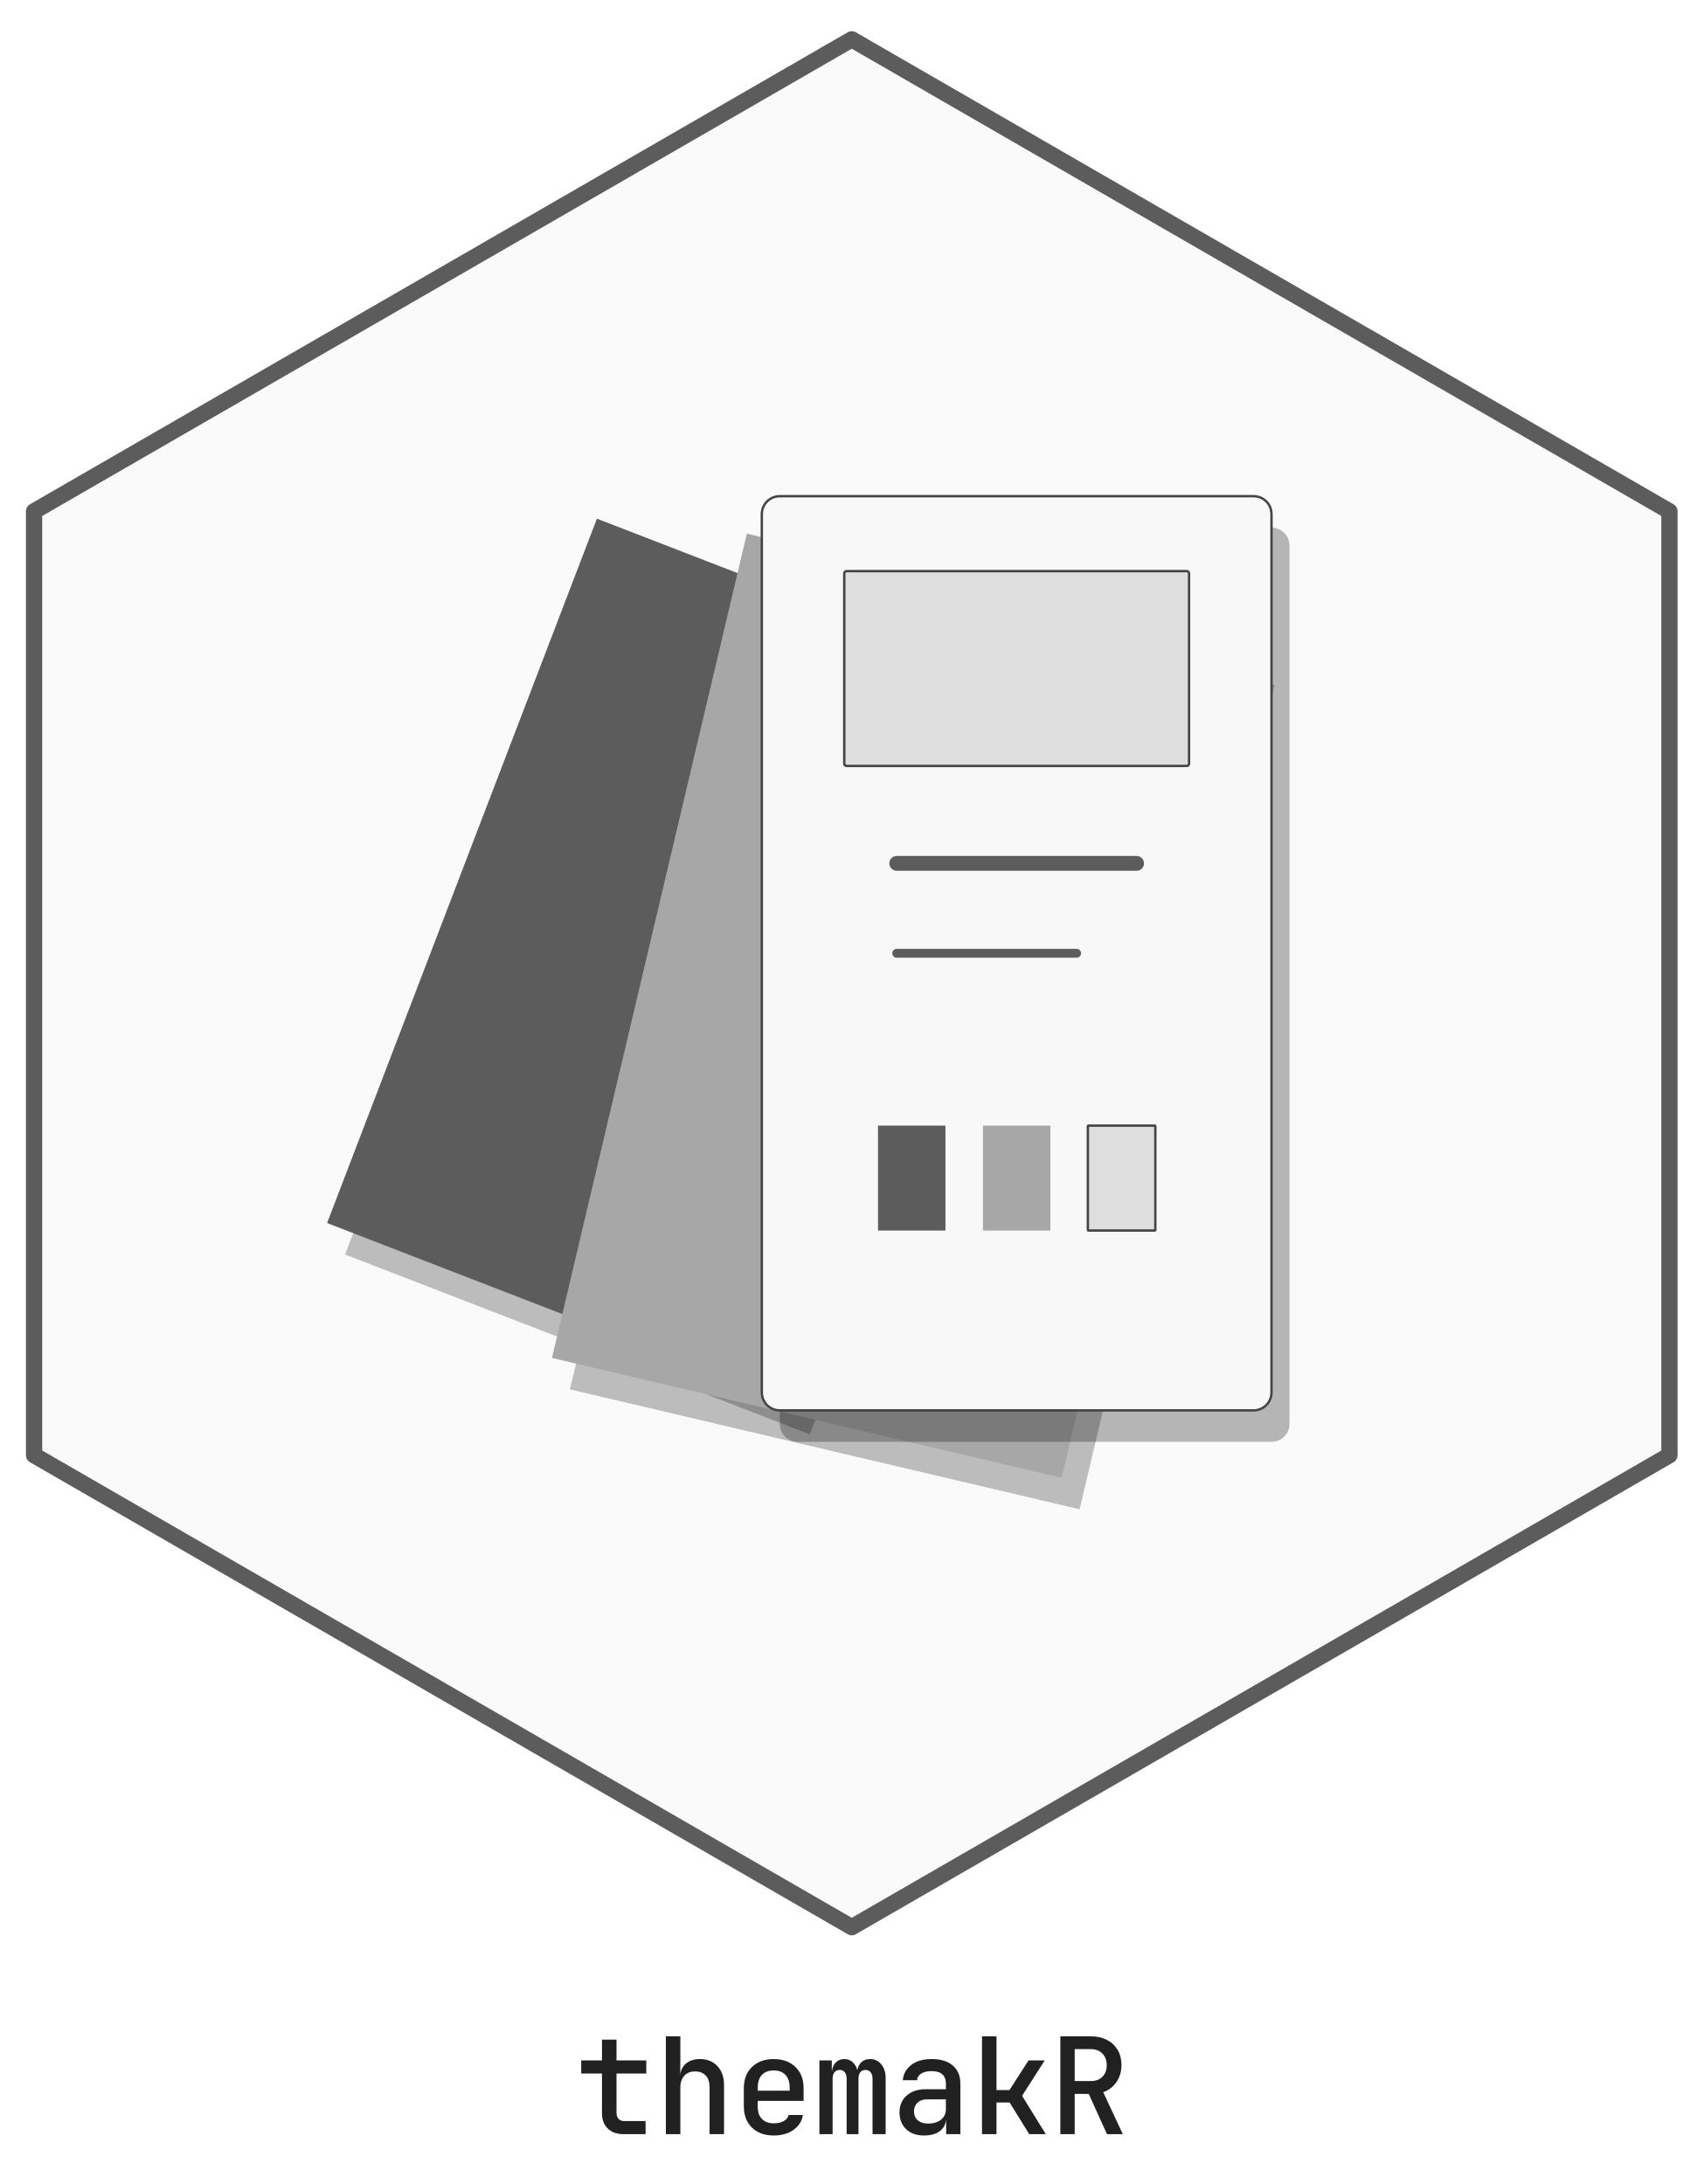
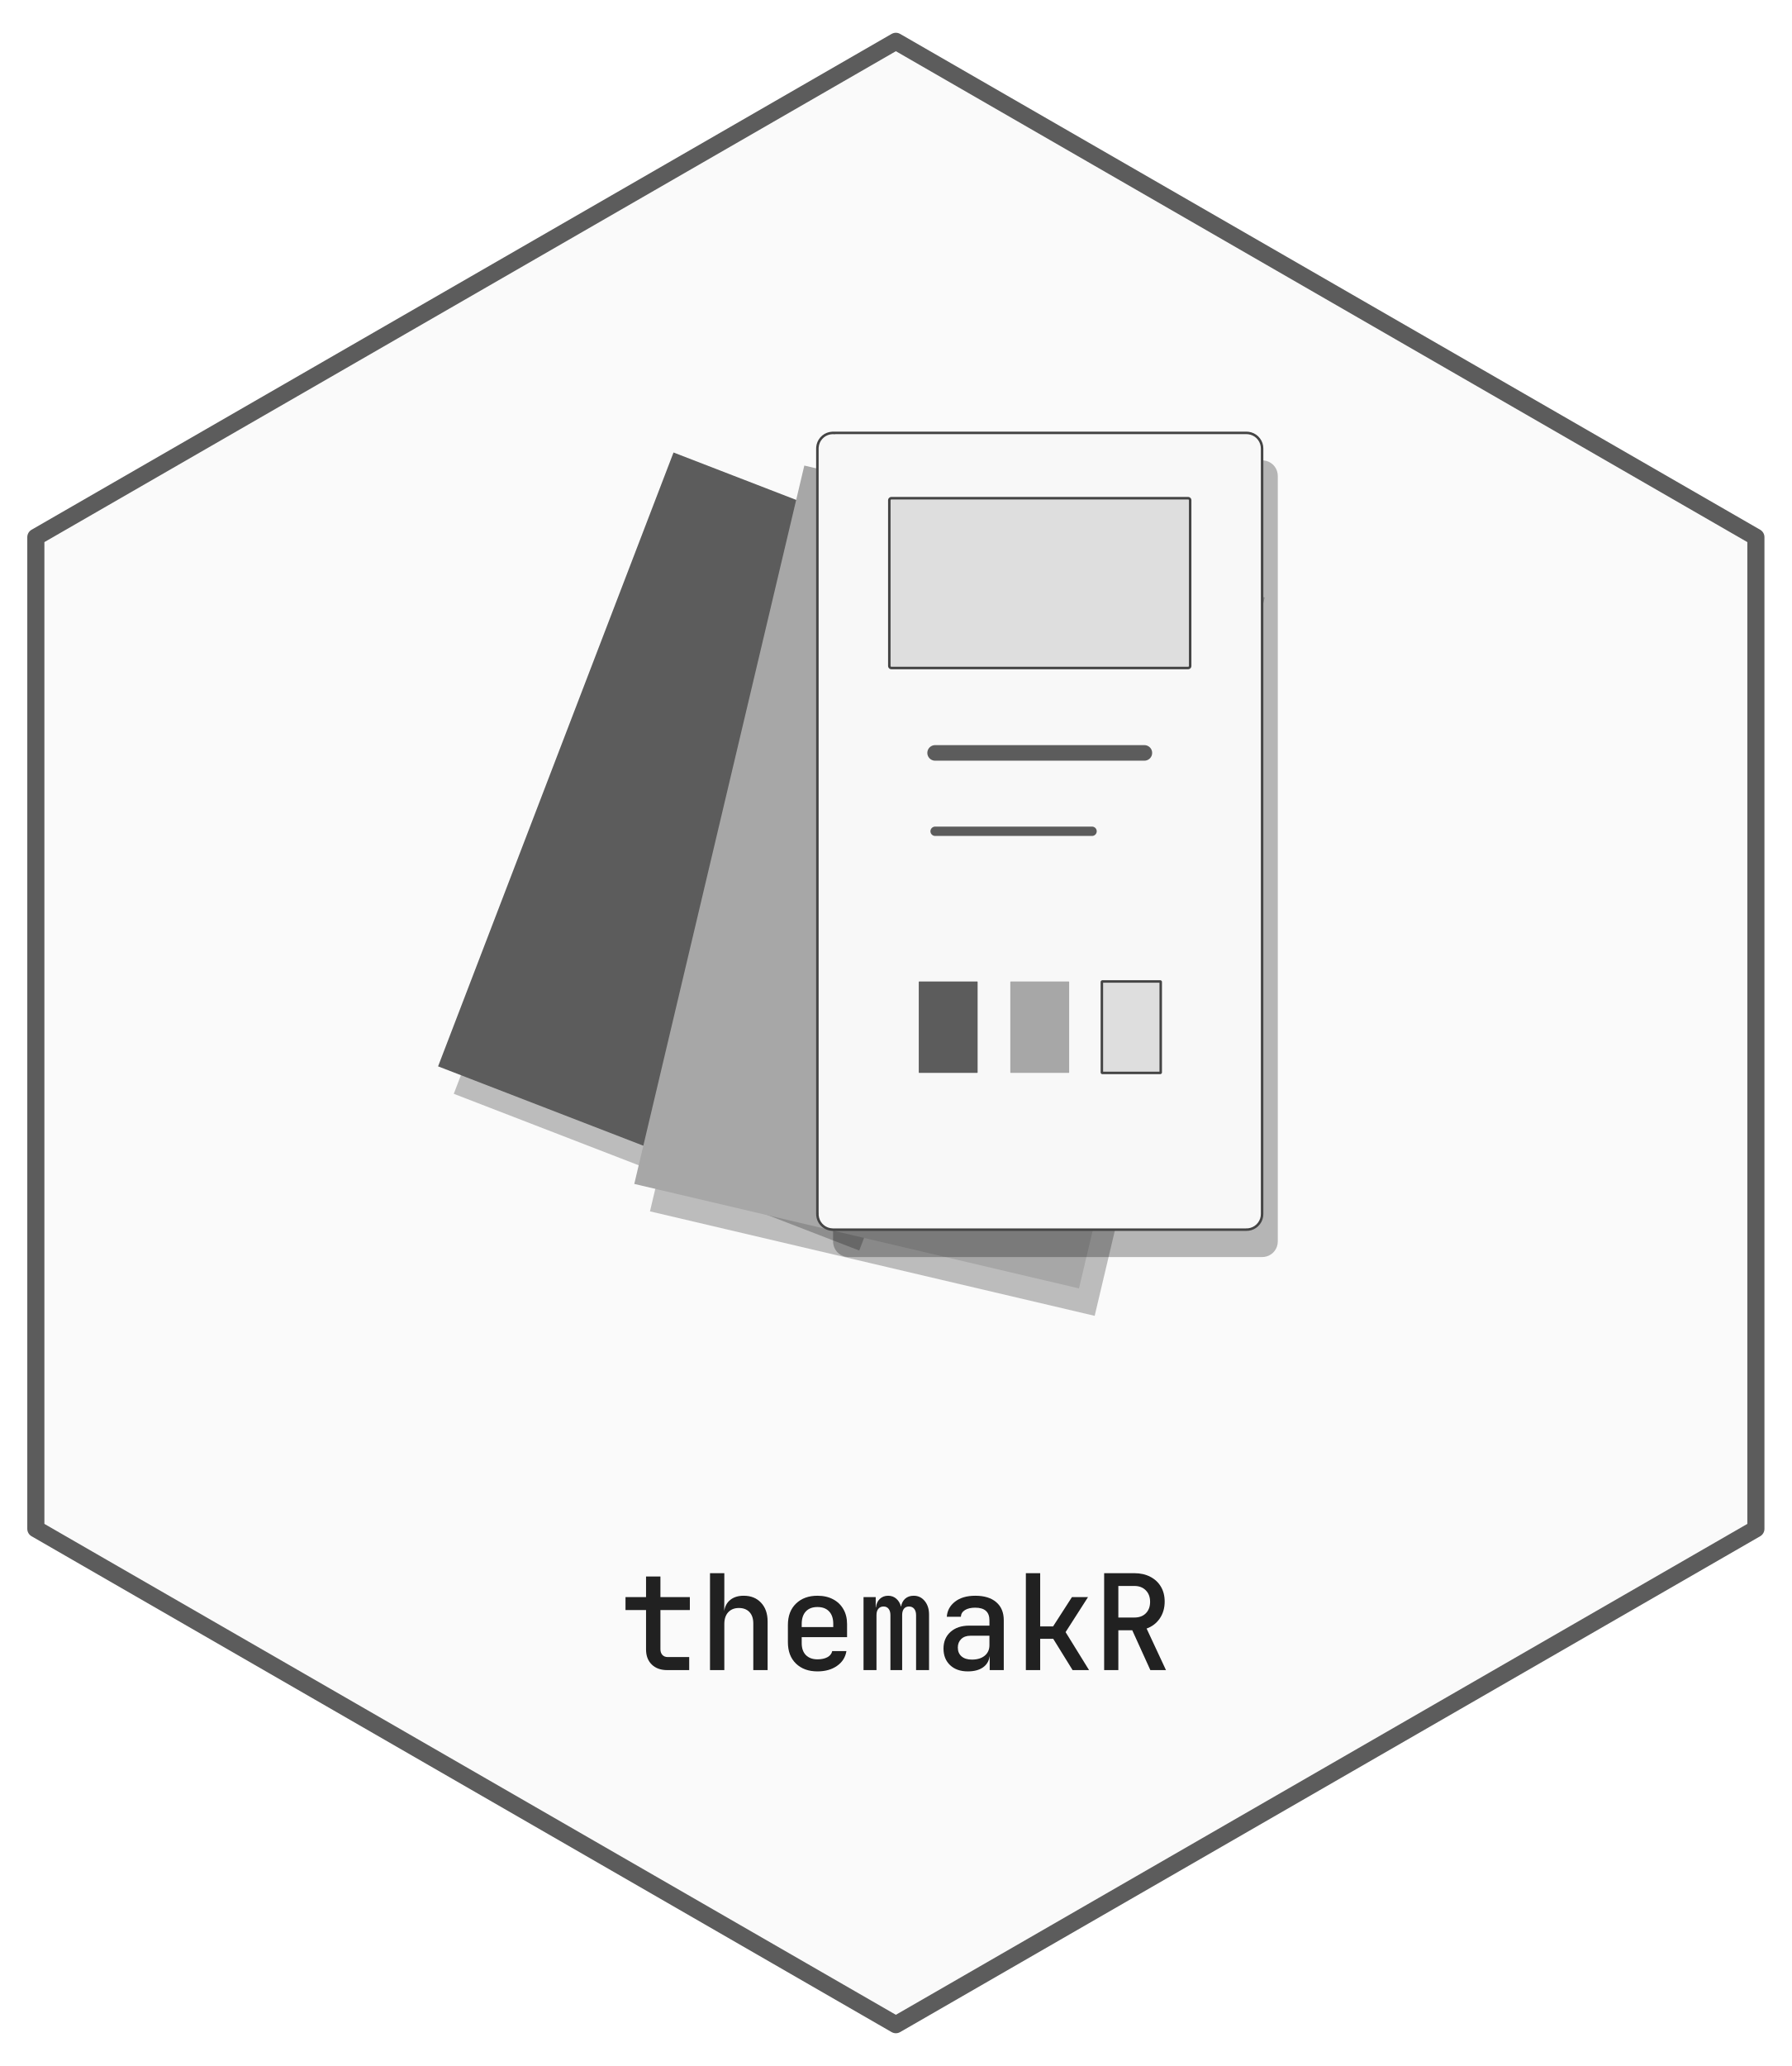
- <svg xmlns="http://www.w3.org/2000/svg" xmlns:xlink="http://www.w3.org/1999/xlink" width="432pt" height="554pt" viewBox="0 0 432 554">
+ <svg xmlns="http://www.w3.org/2000/svg" xmlns:xlink="http://www.w3.org/1999/xlink" width="432pt" height="498pt" viewBox="0 0 432 498">
  <defs>
    <g>
      <g id="glyph-0-0">
-         <path d="M 12.062 0 C 10.414 0 9.102 -0.473 8.125 -1.422 C 7.145 -2.379 6.656 -3.672 6.656 -5.297 L 6.656 -15.375 L 1.391 -15.375 L 1.391 -18.703 L 6.656 -18.703 L 6.656 -23.969 L 10.344 -23.969 L 10.344 -18.703 L 17.891 -18.703 L 17.891 -15.375 L 10.344 -15.375 L 10.344 -5.344 C 10.344 -4.75 10.508 -4.266 10.844 -3.891 C 11.188 -3.516 11.648 -3.328 12.234 -3.328 L 17.719 -3.328 L 17.719 0 Z M 12.062 0 " />
+         <path d="M 11.359 0 C 9.805 0 8.566 -0.445 7.641 -1.344 C 6.723 -2.238 6.266 -3.453 6.266 -4.984 L 6.266 -14.469 L 1.312 -14.469 L 1.312 -17.594 L 6.266 -17.594 L 6.266 -22.562 L 9.734 -22.562 L 9.734 -17.594 L 16.828 -17.594 L 16.828 -14.469 L 9.734 -14.469 L 9.734 -5.031 C 9.734 -4.469 9.891 -4.008 10.203 -3.656 C 10.523 -3.312 10.961 -3.141 11.516 -3.141 L 16.672 -3.141 L 16.672 0 Z M 11.359 0 " />
      </g>
      <g id="glyph-0-1">
-         <path d="M 2.859 0 L 2.859 -24.812 L 6.531 -24.812 L 6.531 -18.703 L 6.5 -15.125 C 6.676 -16.352 7.203 -17.312 8.078 -18 C 8.953 -18.695 10.086 -19.047 11.484 -19.047 C 13.348 -19.047 14.832 -18.445 15.938 -17.25 C 17.051 -16.062 17.609 -14.457 17.609 -12.438 L 17.609 0 L 13.938 0 L 13.938 -11.938 C 13.938 -13.207 13.609 -14.188 12.953 -14.875 C 12.297 -15.562 11.398 -15.906 10.266 -15.906 C 9.109 -15.906 8.195 -15.539 7.531 -14.812 C 6.863 -14.094 6.531 -13.086 6.531 -11.797 L 6.531 0 Z M 2.859 0 " />
+         <path d="M 2.688 0 L 2.688 -23.359 L 6.141 -23.359 L 6.141 -17.594 L 6.109 -14.234 C 6.285 -15.391 6.781 -16.289 7.594 -16.938 C 8.414 -17.594 9.488 -17.922 10.812 -17.922 C 12.562 -17.922 13.957 -17.359 15 -16.234 C 16.051 -15.117 16.578 -13.613 16.578 -11.719 L 16.578 0 L 13.125 0 L 13.125 -11.234 C 13.125 -12.43 12.812 -13.352 12.188 -14 C 11.57 -14.645 10.727 -14.969 9.656 -14.969 C 8.57 -14.969 7.711 -14.625 7.078 -13.938 C 6.453 -13.258 6.141 -12.316 6.141 -11.109 L 6.141 0 Z M 2.688 0 " />
      </g>
      <g id="glyph-0-2">
-         <path d="M 10.203 0.344 C 7.91 0.344 6.07 -0.32 4.688 -1.656 C 3.312 -3 2.625 -4.828 2.625 -7.141 L 2.625 -11.562 C 2.625 -13.875 3.312 -15.695 4.688 -17.031 C 6.07 -18.375 7.91 -19.047 10.203 -19.047 C 11.742 -19.047 13.078 -18.742 14.203 -18.141 C 15.336 -17.535 16.219 -16.688 16.844 -15.594 C 17.469 -14.508 17.781 -13.242 17.781 -11.797 L 17.781 -8.438 L 6.156 -8.438 L 6.156 -6.906 C 6.156 -5.594 6.516 -4.57 7.234 -3.844 C 7.961 -3.113 8.953 -2.75 10.203 -2.75 C 11.223 -2.75 12.07 -2.938 12.75 -3.312 C 13.426 -3.688 13.832 -4.203 13.969 -4.859 L 17.609 -4.859 C 17.359 -3.273 16.555 -2.008 15.203 -1.062 C 13.859 -0.125 12.191 0.344 10.203 0.344 Z M 6.156 -11.797 L 6.156 -11.016 L 14.25 -11.016 L 14.25 -11.828 C 14.25 -13.211 13.895 -14.281 13.188 -15.031 C 12.488 -15.781 11.492 -16.156 10.203 -16.156 C 8.91 -16.156 7.91 -15.773 7.203 -15.016 C 6.504 -14.254 6.156 -13.18 6.156 -11.797 Z M 6.156 -11.797 " />
+         <path d="M 9.594 0.312 C 7.445 0.312 5.723 -0.312 4.422 -1.562 C 3.117 -2.82 2.469 -4.539 2.469 -6.719 L 2.469 -10.875 C 2.469 -13.051 3.117 -14.77 4.422 -16.031 C 5.723 -17.289 7.445 -17.922 9.594 -17.922 C 11.051 -17.922 12.312 -17.633 13.375 -17.062 C 14.438 -16.5 15.258 -15.707 15.844 -14.688 C 16.438 -13.664 16.734 -12.473 16.734 -11.109 L 16.734 -7.938 L 5.797 -7.938 L 5.797 -6.5 C 5.797 -5.258 6.133 -4.297 6.812 -3.609 C 7.5 -2.93 8.426 -2.594 9.594 -2.594 C 10.562 -2.594 11.363 -2.766 12 -3.109 C 12.633 -3.461 13.02 -3.953 13.156 -4.578 L 16.578 -4.578 C 16.336 -3.086 15.582 -1.898 14.312 -1.016 C 13.051 -0.129 11.477 0.312 9.594 0.312 Z M 5.797 -11.109 L 5.797 -10.375 L 13.406 -10.375 L 13.406 -11.141 C 13.406 -12.441 13.07 -13.441 12.406 -14.141 C 11.75 -14.848 10.812 -15.203 9.594 -15.203 C 8.383 -15.203 7.445 -14.844 6.781 -14.125 C 6.125 -13.414 5.797 -12.41 5.797 -11.109 Z M 5.797 -11.109 " />
      </g>
      <g id="glyph-0-3">
-         <path d="M 1.797 0 L 1.797 -18.703 L 4.938 -18.703 L 4.938 -16.078 L 5 -16.078 C 5.094 -16.961 5.422 -17.676 5.984 -18.219 C 6.547 -18.77 7.258 -19.047 8.125 -19.047 C 8.938 -19.047 9.629 -18.789 10.203 -18.281 C 10.785 -17.77 11.191 -17.082 11.422 -16.219 C 11.555 -17.082 11.906 -17.77 12.469 -18.281 C 13.039 -18.789 13.77 -19.047 14.656 -19.047 C 15.812 -19.047 16.754 -18.598 17.484 -17.703 C 18.223 -16.805 18.594 -15.656 18.594 -14.25 L 18.594 0 L 15.266 0 L 15.266 -14.078 C 15.266 -14.754 15.102 -15.289 14.781 -15.688 C 14.469 -16.082 14.031 -16.281 13.469 -16.281 C 12.895 -16.281 12.457 -16.086 12.156 -15.703 C 11.852 -15.316 11.703 -14.785 11.703 -14.109 L 11.703 0 L 8.703 0 L 8.703 -14.078 C 8.703 -14.754 8.547 -15.289 8.234 -15.688 C 7.93 -16.082 7.5 -16.281 6.938 -16.281 C 6.375 -16.281 5.93 -16.086 5.609 -15.703 C 5.297 -15.316 5.141 -14.785 5.141 -14.109 L 5.141 0 Z M 1.797 0 " />
+         <path d="M 1.703 0 L 1.703 -17.594 L 4.641 -17.594 L 4.641 -15.141 L 4.703 -15.141 C 4.785 -15.973 5.094 -16.645 5.625 -17.156 C 6.164 -17.664 6.836 -17.922 7.641 -17.922 C 8.41 -17.922 9.066 -17.68 9.609 -17.203 C 10.16 -16.723 10.539 -16.078 10.75 -15.266 C 10.875 -16.078 11.203 -16.723 11.734 -17.203 C 12.273 -17.68 12.961 -17.922 13.797 -17.922 C 14.879 -17.922 15.766 -17.5 16.453 -16.656 C 17.148 -15.812 17.5 -14.727 17.5 -13.406 L 17.5 0 L 14.375 0 L 14.375 -13.25 C 14.375 -13.883 14.223 -14.391 13.922 -14.766 C 13.617 -15.141 13.203 -15.328 12.672 -15.328 C 12.141 -15.328 11.727 -15.145 11.438 -14.781 C 11.156 -14.414 11.016 -13.914 11.016 -13.281 L 11.016 0 L 8.188 0 L 8.188 -13.25 C 8.188 -13.883 8.039 -14.391 7.75 -14.766 C 7.469 -15.141 7.062 -15.328 6.531 -15.328 C 6 -15.328 5.582 -15.145 5.281 -14.781 C 4.977 -14.414 4.828 -13.914 4.828 -13.281 L 4.828 0 Z M 1.703 0 " />
      </g>
      <g id="glyph-0-4">
-         <path d="M 8.328 0.344 C 6.422 0.344 4.906 -0.191 3.781 -1.266 C 2.664 -2.348 2.109 -3.766 2.109 -5.516 C 2.109 -7.273 2.707 -8.691 3.906 -9.766 C 5.113 -10.848 6.711 -11.391 8.703 -11.391 L 13.875 -11.391 L 13.875 -12.75 C 13.875 -14.906 12.66 -15.984 10.234 -15.984 C 9.148 -15.984 8.273 -15.773 7.609 -15.359 C 6.953 -14.953 6.602 -14.391 6.562 -13.672 L 2.953 -13.672 C 3.066 -15.234 3.77 -16.52 5.062 -17.531 C 6.352 -18.539 8.086 -19.047 10.266 -19.047 C 12.578 -19.047 14.367 -18.492 15.641 -17.391 C 16.91 -16.285 17.547 -14.75 17.547 -12.781 L 17.547 0 L 13.938 0 L 13.938 -3.5 L 13.906 -3.5 C 13.75 -2.301 13.18 -1.359 12.203 -0.672 C 11.234 0.004 9.941 0.344 8.328 0.344 Z M 9.391 -2.688 C 10.766 -2.688 11.852 -3.02 12.656 -3.688 C 13.469 -4.352 13.875 -5.254 13.875 -6.391 L 13.875 -8.812 L 8.969 -8.812 C 8 -8.812 7.223 -8.523 6.641 -7.953 C 6.066 -7.391 5.781 -6.664 5.781 -5.781 C 5.781 -4.832 6.098 -4.078 6.734 -3.516 C 7.367 -2.961 8.254 -2.688 9.391 -2.688 Z M 9.391 -2.688 " />
+         <path d="M 7.844 0.312 C 6.051 0.312 4.625 -0.191 3.562 -1.203 C 2.508 -2.211 1.984 -3.539 1.984 -5.188 C 1.984 -6.852 2.547 -8.191 3.672 -9.203 C 4.805 -10.211 6.312 -10.719 8.188 -10.719 L 13.062 -10.719 L 13.062 -12 C 13.062 -14.031 11.914 -15.047 9.625 -15.047 C 8.602 -15.047 7.781 -14.852 7.156 -14.469 C 6.539 -14.082 6.211 -13.547 6.172 -12.859 L 2.781 -12.859 C 2.883 -14.336 3.547 -15.551 4.766 -16.5 C 5.984 -17.445 7.613 -17.922 9.656 -17.922 C 11.832 -17.922 13.52 -17.398 14.719 -16.359 C 15.914 -15.328 16.516 -13.883 16.516 -12.031 L 16.516 0 L 13.125 0 L 13.125 -3.297 L 13.094 -3.297 C 12.938 -2.16 12.398 -1.273 11.484 -0.641 C 10.566 -0.004 9.352 0.312 7.844 0.312 Z M 8.828 -2.531 C 10.129 -2.531 11.16 -2.844 11.922 -3.469 C 12.68 -4.102 13.062 -4.953 13.062 -6.016 L 13.062 -8.281 L 8.453 -8.281 C 7.535 -8.281 6.801 -8.016 6.25 -7.484 C 5.707 -6.953 5.438 -6.27 5.438 -5.438 C 5.438 -4.539 5.734 -3.832 6.328 -3.312 C 6.93 -2.789 7.766 -2.531 8.828 -2.531 Z M 8.828 -2.531 " />
      </g>
      <g id="glyph-0-5">
-         <path d="M 3.031 0 L 3.031 -24.812 L 6.703 -24.812 L 6.703 -11.188 L 10 -11.188 L 14.828 -18.703 L 18.938 -18.703 L 13.188 -9.719 L 19.203 0 L 15 0 L 10.031 -8.031 L 6.703 -8.031 L 6.703 0 Z M 3.031 0 " />
+         <path d="M 2.844 0 L 2.844 -23.359 L 6.297 -23.359 L 6.297 -10.531 L 9.406 -10.531 L 13.953 -17.594 L 17.828 -17.594 L 12.422 -9.156 L 18.078 0 L 14.109 0 L 9.438 -7.547 L 6.297 -7.547 L 6.297 0 Z M 2.844 0 " />
      </g>
      <g id="glyph-0-6">
-         <path d="M 2.891 0 L 2.891 -24.812 L 10.641 -24.812 C 12.18 -24.812 13.535 -24.508 14.703 -23.906 C 15.867 -23.312 16.773 -22.469 17.422 -21.375 C 18.066 -20.289 18.391 -19.016 18.391 -17.547 C 18.391 -15.891 17.969 -14.445 17.125 -13.219 C 16.289 -12 15.172 -11.141 13.766 -10.641 L 18.734 0 L 14.719 0 L 10.094 -10.203 L 6.531 -10.203 L 6.531 0 Z M 6.531 -13.469 L 10.641 -13.469 C 11.867 -13.469 12.844 -13.828 13.562 -14.547 C 14.289 -15.273 14.656 -16.25 14.656 -17.469 C 14.656 -18.719 14.285 -19.711 13.547 -20.453 C 12.805 -21.191 11.836 -21.562 10.641 -21.562 L 6.531 -21.562 Z M 6.531 -13.469 " />
+         <path d="M 2.719 0 L 2.719 -23.359 L 10.016 -23.359 C 11.461 -23.359 12.734 -23.07 13.828 -22.5 C 14.93 -21.938 15.785 -21.145 16.391 -20.125 C 17.004 -19.102 17.312 -17.898 17.312 -16.516 C 17.312 -14.953 16.914 -13.594 16.125 -12.438 C 15.332 -11.289 14.273 -10.484 12.953 -10.016 L 17.625 0 L 13.859 0 L 9.5 -9.594 L 6.141 -9.594 L 6.141 0 Z M 6.141 -12.672 L 10.016 -12.672 C 11.172 -12.672 12.086 -13.008 12.766 -13.688 C 13.453 -14.375 13.797 -15.297 13.797 -16.453 C 13.797 -17.617 13.445 -18.547 12.75 -19.234 C 12.062 -19.93 11.148 -20.281 10.016 -20.281 L 6.141 -20.281 Z M 6.141 -12.672 " />
      </g>
    </g>
  </defs>
-   <path fill-rule="nonzero" fill="rgb(98.039%, 98.039%, 98.039%)" fill-opacity="1" stroke-width="4.125" stroke-linecap="round" stroke-linejoin="round" stroke="rgb(36.078%, 36.078%, 36.078%)" stroke-opacity="1" stroke-miterlimit="10" d="M 216 9.977 L 423.359 129.695 L 423.359 369.133 L 216 488.855 L 8.641 369.133 L 8.641 129.695 Z M 216 9.977 " />
-   <path fill-rule="nonzero" fill="rgb(1.961%, 1.961%, 1.961%)" fill-opacity="0.251" d="M 87.508 318.223 L 155.934 139.551 L 273.785 185.168 L 205.355 363.844 Z M 87.508 318.223 " />
-   <path fill-rule="nonzero" fill="rgb(36.078%, 36.078%, 36.078%)" fill-opacity="1" d="M 82.945 310.242 L 151.371 131.566 L 269.223 177.184 L 200.793 355.859 Z M 82.945 310.242 " />
-   <path fill-rule="nonzero" fill="rgb(1.961%, 1.961%, 1.961%)" fill-opacity="0.251" d="M 144.531 352.438 L 193.949 143.352 L 323.207 173.762 L 273.785 382.852 Z M 144.531 352.438 " />
-   <path fill-rule="nonzero" fill="rgb(65.49%, 65.49%, 65.49%)" fill-opacity="1" d="M 139.969 344.457 L 189.391 135.367 L 318.645 165.781 L 269.223 374.867 Z M 139.969 344.457 " />
-   <path fill-rule="nonzero" fill="rgb(1.961%, 1.961%, 1.961%)" fill-opacity="0.278" d="M 202.277 365.746 L 322.484 365.746 L 322.301 365.742 L 323.027 365.711 L 323.742 365.566 L 324.422 365.309 L 325.051 364.945 L 325.617 364.484 L 326.098 363.938 L 326.488 363.324 L 326.773 362.652 L 326.949 361.945 L 327.008 361.219 L 327.008 138.371 L 326.949 137.645 L 326.773 136.938 L 326.488 136.27 L 326.098 135.652 L 325.617 135.109 L 325.051 134.648 L 324.422 134.285 L 323.742 134.023 L 323.027 133.879 L 322.484 133.848 L 202.277 133.848 L 202.82 133.879 L 202.094 133.852 L 201.371 133.938 L 200.672 134.141 L 200.016 134.453 L 199.414 134.867 L 198.891 135.371 L 198.453 135.953 L 198.113 136.598 L 197.883 137.289 L 197.766 138.008 L 197.754 138.371 L 197.754 361.219 L 197.766 360.855 L 197.766 361.586 L 197.883 362.305 L 198.113 362.992 L 198.453 363.637 L 198.891 364.219 L 199.414 364.727 L 200.016 365.137 L 200.672 365.449 L 201.371 365.652 L 202.094 365.742 Z M 202.277 365.746 " />
-   <path fill-rule="nonzero" fill="rgb(97.255%, 97.255%, 97.255%)" fill-opacity="1" stroke-width="0.6" stroke-linecap="round" stroke-linejoin="round" stroke="rgb(26.667%, 26.667%, 26.667%)" stroke-opacity="1" stroke-miterlimit="10" d="M 197.715 357.762 L 317.922 357.762 L 317.738 357.758 L 318.465 357.727 L 319.18 357.582 L 319.859 357.324 L 320.492 356.961 L 321.055 356.5 L 321.539 355.953 L 321.926 355.34 L 322.211 354.668 L 322.387 353.961 L 322.445 353.238 L 322.445 130.387 L 322.387 129.66 L 322.211 128.953 L 321.926 128.285 L 321.539 127.668 L 321.055 127.125 L 320.492 126.664 L 319.859 126.301 L 319.18 126.043 L 318.465 125.895 L 317.922 125.863 L 197.715 125.863 L 198.258 125.895 L 197.531 125.867 L 196.809 125.953 L 196.109 126.156 L 195.453 126.469 L 194.852 126.883 L 194.328 127.387 L 193.891 127.969 L 193.551 128.613 L 193.32 129.305 L 193.203 130.023 L 193.191 130.387 L 193.191 353.238 L 193.203 352.871 L 193.203 353.602 L 193.32 354.32 L 193.551 355.012 L 193.891 355.656 L 194.328 356.238 L 194.852 356.742 L 195.453 357.156 L 196.109 357.469 L 196.809 357.668 L 197.531 357.758 Z M 197.715 357.762 " />
-   <path fill-rule="nonzero" fill="rgb(87.059%, 87.059%, 87.059%)" fill-opacity="1" stroke-width="0.6" stroke-linecap="round" stroke-linejoin="round" stroke="rgb(26.667%, 26.667%, 26.667%)" stroke-opacity="1" stroke-miterlimit="10" d="M 214.691 194.293 L 300.941 194.293 L 300.918 194.293 L 301.016 194.289 L 301.109 194.27 L 301.195 194.234 L 301.281 194.188 L 301.355 194.125 L 301.418 194.055 L 301.469 193.977 L 301.504 193.887 L 301.527 193.793 L 301.535 193.699 L 301.535 145.465 L 301.527 145.371 L 301.504 145.277 L 301.469 145.188 L 301.418 145.109 L 301.355 145.035 L 301.281 144.977 L 301.195 144.93 L 301.109 144.895 L 301.016 144.875 L 300.941 144.871 L 214.691 144.871 L 214.766 144.875 L 214.668 144.871 L 214.574 144.883 L 214.48 144.91 L 214.395 144.949 L 214.316 145.004 L 214.25 145.07 L 214.191 145.148 L 214.148 145.23 L 214.117 145.324 L 214.102 145.418 L 214.098 145.465 L 214.098 193.699 L 214.102 193.652 L 214.102 193.746 L 214.117 193.84 L 214.148 193.93 L 214.191 194.016 L 214.25 194.094 L 214.316 194.16 L 214.395 194.211 L 214.48 194.254 L 214.574 194.281 L 214.668 194.293 Z M 214.691 194.293 " />
-   <path fill="none" stroke-width="3.75" stroke-linecap="round" stroke-linejoin="round" stroke="rgb(36.078%, 36.078%, 36.078%)" stroke-opacity="1" stroke-miterlimit="10" d="M 227.406 219.004 L 288.23 219.004 " />
-   <path fill="none" stroke-width="2.25" stroke-linecap="round" stroke-linejoin="round" stroke="rgb(36.078%, 36.078%, 36.078%)" stroke-opacity="1" stroke-miterlimit="10" d="M 227.406 241.812 L 273.023 241.812 " />
-   <path fill-rule="nonzero" fill="rgb(36.078%, 36.078%, 36.078%)" fill-opacity="1" d="M 222.809 312.141 L 239.605 312.141 L 239.602 312.141 L 239.625 312.141 L 239.648 312.137 L 239.695 312.113 L 239.711 312.098 L 239.73 312.082 L 239.754 312.035 L 239.762 311.988 L 239.762 285.684 L 239.754 285.637 L 239.742 285.613 L 239.73 285.594 L 239.695 285.559 L 239.648 285.535 L 239.625 285.531 L 222.809 285.531 L 222.824 285.531 L 222.801 285.531 L 222.754 285.539 L 222.73 285.551 L 222.691 285.582 L 222.676 285.602 L 222.664 285.625 L 222.656 285.648 L 222.652 285.672 L 222.652 311.988 L 222.652 311.977 L 222.652 312 L 222.656 312.023 L 222.664 312.047 L 222.676 312.07 L 222.691 312.09 L 222.73 312.121 L 222.754 312.133 L 222.801 312.141 Z M 222.809 312.141 " />
-   <path fill-rule="nonzero" fill="rgb(65.49%, 65.49%, 65.49%)" fill-opacity="1" d="M 249.418 312.141 L 266.219 312.141 L 266.211 312.141 L 266.234 312.141 L 266.262 312.137 L 266.285 312.125 L 266.305 312.113 L 266.324 312.098 L 266.34 312.082 L 266.355 312.059 L 266.371 312.012 L 266.371 285.66 L 266.355 285.613 L 266.324 285.574 L 266.305 285.559 L 266.285 285.547 L 266.262 285.535 L 266.234 285.531 L 249.418 285.531 L 249.438 285.531 L 249.41 285.531 L 249.363 285.539 L 249.34 285.551 L 249.301 285.582 L 249.289 285.602 L 249.277 285.625 L 249.27 285.648 L 249.266 285.672 L 249.266 311.988 L 249.266 311.977 L 249.266 312 L 249.27 312.023 L 249.277 312.047 L 249.289 312.07 L 249.301 312.09 L 249.34 312.121 L 249.363 312.133 L 249.41 312.141 Z M 249.418 312.141 " />
-   <path fill-rule="nonzero" fill="rgb(87.059%, 87.059%, 87.059%)" fill-opacity="1" stroke-width="0.6" stroke-linecap="round" stroke-linejoin="round" stroke="rgb(26.667%, 26.667%, 26.667%)" stroke-opacity="1" stroke-miterlimit="10" d="M 276.027 312.141 L 292.828 312.141 L 292.82 312.141 L 292.848 312.141 L 292.871 312.137 L 292.895 312.125 L 292.914 312.113 L 292.953 312.082 L 292.965 312.059 L 292.98 312.012 L 292.98 285.66 L 292.965 285.613 L 292.953 285.594 L 292.934 285.574 L 292.914 285.559 L 292.895 285.547 L 292.871 285.535 L 292.848 285.531 L 276.027 285.531 L 276.047 285.531 L 276.023 285.531 L 276 285.535 L 275.973 285.539 L 275.953 285.551 L 275.914 285.582 L 275.898 285.602 L 275.887 285.625 L 275.879 285.648 L 275.875 285.672 L 275.875 311.988 L 275.875 311.977 L 275.875 312 L 275.879 312.023 L 275.887 312.047 L 275.898 312.07 L 275.914 312.09 L 275.953 312.121 L 275.973 312.133 L 276 312.137 L 276.023 312.141 Z M 276.027 312.141 " />
+   <path fill-rule="nonzero" fill="rgb(98.039%, 98.039%, 98.039%)" fill-opacity="1" stroke-width="4.125" stroke-linecap="round" stroke-linejoin="round" stroke="rgb(36.078%, 36.078%, 36.078%)" stroke-opacity="1" stroke-miterlimit="10" d="M 216 9.961 L 423.359 129.48 L 423.359 368.52 L 216 488.039 L 8.641 368.52 L 8.641 129.48 Z M 216 9.961 " />
+   <path fill-rule="nonzero" fill="rgb(1.961%, 1.961%, 1.961%)" fill-opacity="0.251" d="M 109.41 263.656 L 166.172 115.684 L 263.934 153.465 L 207.168 301.434 Z M 109.41 263.656 " />
+   <path fill-rule="nonzero" fill="rgb(36.078%, 36.078%, 36.078%)" fill-opacity="1" d="M 105.625 257.043 L 162.391 109.07 L 260.152 146.852 L 203.387 294.824 Z M 105.625 257.043 " />
+   <path fill-rule="nonzero" fill="rgb(1.961%, 1.961%, 1.961%)" fill-opacity="0.251" d="M 156.711 291.992 L 197.711 118.832 L 304.93 144.02 L 263.934 317.176 Z M 156.711 291.992 " />
+   <path fill-rule="nonzero" fill="rgb(65.49%, 65.49%, 65.49%)" fill-opacity="1" d="M 152.93 285.379 L 193.926 112.219 L 301.148 137.406 L 260.152 310.566 Z M 152.93 285.379 " />
+   <path fill-rule="nonzero" fill="rgb(1.961%, 1.961%, 1.961%)" fill-opacity="0.278" d="M 204.617 303.008 L 304.332 303.008 L 304.18 303.008 L 304.785 302.98 L 305.375 302.859 L 305.941 302.648 L 306.465 302.344 L 306.934 301.965 L 307.332 301.512 L 307.656 301 L 307.891 300.445 L 308.035 299.859 L 308.086 299.258 L 308.086 114.715 L 308.035 114.109 L 307.891 113.523 L 307.656 112.969 L 307.332 112.457 L 306.934 112.008 L 306.465 111.625 L 305.941 111.324 L 305.375 111.109 L 304.785 110.988 L 304.332 110.961 L 204.617 110.961 L 205.066 110.988 L 204.465 110.965 L 203.863 111.035 L 203.285 111.203 L 202.738 111.465 L 202.242 111.805 L 201.805 112.223 L 201.445 112.707 L 201.164 113.242 L 200.973 113.816 L 200.875 114.41 L 200.863 114.715 L 200.863 299.258 L 200.875 298.953 L 200.875 299.559 L 200.973 300.156 L 201.164 300.727 L 201.445 301.262 L 201.805 301.746 L 202.242 302.164 L 202.738 302.508 L 203.285 302.766 L 203.863 302.934 L 204.465 303.008 Z M 204.617 303.008 " />
+   <path fill-rule="nonzero" fill="rgb(97.255%, 97.255%, 97.255%)" fill-opacity="1" stroke-width="0.6" stroke-linecap="round" stroke-linejoin="round" stroke="rgb(26.667%, 26.667%, 26.667%)" stroke-opacity="1" stroke-miterlimit="10" d="M 200.832 296.398 L 300.547 296.398 L 300.398 296.395 L 301 296.371 L 301.594 296.25 L 302.156 296.035 L 302.68 295.734 L 303.148 295.352 L 303.547 294.898 L 303.871 294.391 L 304.109 293.832 L 304.254 293.246 L 304.301 292.645 L 304.301 108.102 L 304.254 107.5 L 304.109 106.914 L 303.871 106.359 L 303.547 105.848 L 303.148 105.395 L 302.68 105.012 L 302.156 104.711 L 301.594 104.496 L 301 104.375 L 300.547 104.348 L 200.832 104.348 L 201.285 104.375 L 200.68 104.352 L 200.082 104.426 L 199.5 104.594 L 198.953 104.852 L 198.457 105.195 L 198.023 105.613 L 197.66 106.098 L 197.379 106.629 L 197.188 107.203 L 197.09 107.801 L 197.078 108.102 L 197.078 292.645 L 197.09 292.344 L 197.09 292.945 L 197.188 293.543 L 197.379 294.117 L 197.66 294.652 L 198.023 295.133 L 198.457 295.551 L 198.953 295.895 L 199.5 296.152 L 200.082 296.32 L 200.68 296.395 Z M 200.832 296.398 " />
+   <path fill-rule="nonzero" fill="rgb(87.059%, 87.059%, 87.059%)" fill-opacity="1" stroke-width="0.6" stroke-linecap="round" stroke-linejoin="round" stroke="rgb(26.667%, 26.667%, 26.667%)" stroke-opacity="1" stroke-miterlimit="10" d="M 214.914 161.02 L 286.465 161.02 L 286.445 161.02 L 286.523 161.016 L 286.602 161 L 286.676 160.973 L 286.742 160.934 L 286.805 160.883 L 286.859 160.824 L 286.898 160.758 L 286.93 160.684 L 286.949 160.605 L 286.957 160.527 L 286.957 120.582 L 286.949 120.504 L 286.93 120.426 L 286.898 120.352 L 286.859 120.285 L 286.805 120.227 L 286.742 120.176 L 286.676 120.137 L 286.602 120.109 L 286.523 120.094 L 286.465 120.09 L 214.914 120.09 L 214.973 120.094 L 214.895 120.09 L 214.816 120.102 L 214.738 120.121 L 214.668 120.156 L 214.605 120.199 L 214.547 120.258 L 214.5 120.32 L 214.461 120.391 L 214.438 120.465 L 214.426 120.543 L 214.422 120.582 L 214.422 160.527 L 214.426 160.488 L 214.426 160.566 L 214.438 160.645 L 214.461 160.719 L 214.5 160.789 L 214.547 160.852 L 214.605 160.91 L 214.668 160.953 L 214.738 160.988 L 214.816 161.008 L 214.895 161.02 Z M 214.914 161.02 " />
+   <path fill="none" stroke-width="3.75" stroke-linecap="round" stroke-linejoin="round" stroke="rgb(36.078%, 36.078%, 36.078%)" stroke-opacity="1" stroke-miterlimit="10" d="M 225.461 181.484 L 275.918 181.484 " />
+   <path fill="none" stroke-width="2.25" stroke-linecap="round" stroke-linejoin="round" stroke="rgb(36.078%, 36.078%, 36.078%)" stroke-opacity="1" stroke-miterlimit="10" d="M 225.461 200.375 L 263.305 200.375 " />
+   <path fill-rule="nonzero" fill="rgb(36.078%, 36.078%, 36.078%)" fill-opacity="1" d="M 221.648 258.617 L 235.582 258.617 L 235.578 258.617 L 235.598 258.617 L 235.617 258.613 L 235.637 258.605 L 235.656 258.594 L 235.672 258.582 L 235.695 258.551 L 235.703 258.531 L 235.707 258.512 L 235.711 258.488 L 235.711 236.707 L 235.703 236.668 L 235.695 236.648 L 235.684 236.629 L 235.672 236.613 L 235.656 236.602 L 235.637 236.59 L 235.598 236.582 L 235.582 236.578 L 221.648 236.578 L 221.66 236.582 L 221.641 236.578 L 221.602 236.586 L 221.582 236.598 L 221.551 236.621 L 221.539 236.641 L 221.527 236.656 L 221.52 236.695 L 221.52 258.488 L 221.52 258.48 L 221.52 258.5 L 221.527 258.539 L 221.539 258.559 L 221.551 258.574 L 221.566 258.59 L 221.582 258.602 L 221.602 258.609 L 221.641 258.617 Z M 221.648 258.617 " />
+   <path fill-rule="nonzero" fill="rgb(65.49%, 65.49%, 65.49%)" fill-opacity="1" d="M 243.723 258.617 L 257.656 258.617 L 257.652 258.617 L 257.672 258.617 L 257.691 258.613 L 257.711 258.605 L 257.73 258.594 L 257.746 258.582 L 257.77 258.551 L 257.785 258.512 L 257.785 236.688 L 257.77 236.648 L 257.758 236.629 L 257.746 236.613 L 257.73 236.602 L 257.711 236.59 L 257.672 236.582 L 257.656 236.578 L 243.723 236.578 L 243.738 236.582 L 243.715 236.578 L 243.676 236.586 L 243.656 236.598 L 243.625 236.621 L 243.613 236.641 L 243.605 236.656 L 243.598 236.676 L 243.594 236.695 L 243.594 258.488 L 243.594 258.48 L 243.594 258.5 L 243.598 258.52 L 243.613 258.559 L 243.625 258.574 L 243.641 258.59 L 243.656 258.602 L 243.676 258.609 L 243.715 258.617 Z M 243.723 258.617 " />
+   <path fill-rule="nonzero" fill="rgb(87.059%, 87.059%, 87.059%)" fill-opacity="1" stroke-width="0.6" stroke-linecap="round" stroke-linejoin="round" stroke="rgb(26.667%, 26.667%, 26.667%)" stroke-opacity="1" stroke-miterlimit="10" d="M 265.797 258.617 L 279.734 258.617 L 279.727 258.617 L 279.75 258.617 L 279.77 258.613 L 279.789 258.605 L 279.82 258.582 L 279.836 258.566 L 279.848 258.551 L 279.855 258.531 L 279.859 258.512 L 279.859 236.688 L 279.855 236.668 L 279.848 236.648 L 279.836 236.629 L 279.82 236.613 L 279.789 236.59 L 279.75 236.582 L 279.734 236.578 L 265.797 236.578 L 265.812 236.582 L 265.793 236.578 L 265.77 236.582 L 265.75 236.586 L 265.734 236.598 L 265.715 236.609 L 265.703 236.621 L 265.688 236.641 L 265.68 236.656 L 265.672 236.676 L 265.668 236.695 L 265.668 258.488 L 265.668 258.48 L 265.668 258.5 L 265.672 258.52 L 265.688 258.559 L 265.703 258.574 L 265.715 258.59 L 265.734 258.602 L 265.75 258.609 L 265.77 258.613 L 265.793 258.617 Z M 265.797 258.617 " />
  <g fill="rgb(12.941%, 12.941%, 12.941%)" fill-opacity="1">
-     <use xlink:href="#glyph-0-0" x="146" y="541.352" />
-     <use xlink:href="#glyph-0-1" x="166" y="541.352" />
-     <use xlink:href="#glyph-0-2" x="186" y="541.352" />
-     <use xlink:href="#glyph-0-3" x="206" y="541.352" />
-     <use xlink:href="#glyph-0-4" x="226" y="541.352" />
-     <use xlink:href="#glyph-0-5" x="246" y="541.352" />
-     <use xlink:href="#glyph-0-6" x="266" y="541.352" />
+     <use xlink:href="#glyph-0-0" x="149.5" y="402.569" />
+     <use xlink:href="#glyph-0-1" x="168.5" y="402.569" />
+     <use xlink:href="#glyph-0-2" x="187.5" y="402.569" />
+     <use xlink:href="#glyph-0-3" x="206.5" y="402.569" />
+     <use xlink:href="#glyph-0-4" x="225.5" y="402.569" />
+     <use xlink:href="#glyph-0-5" x="244.5" y="402.569" />
+     <use xlink:href="#glyph-0-6" x="263.5" y="402.569" />
  </g>
</svg>
